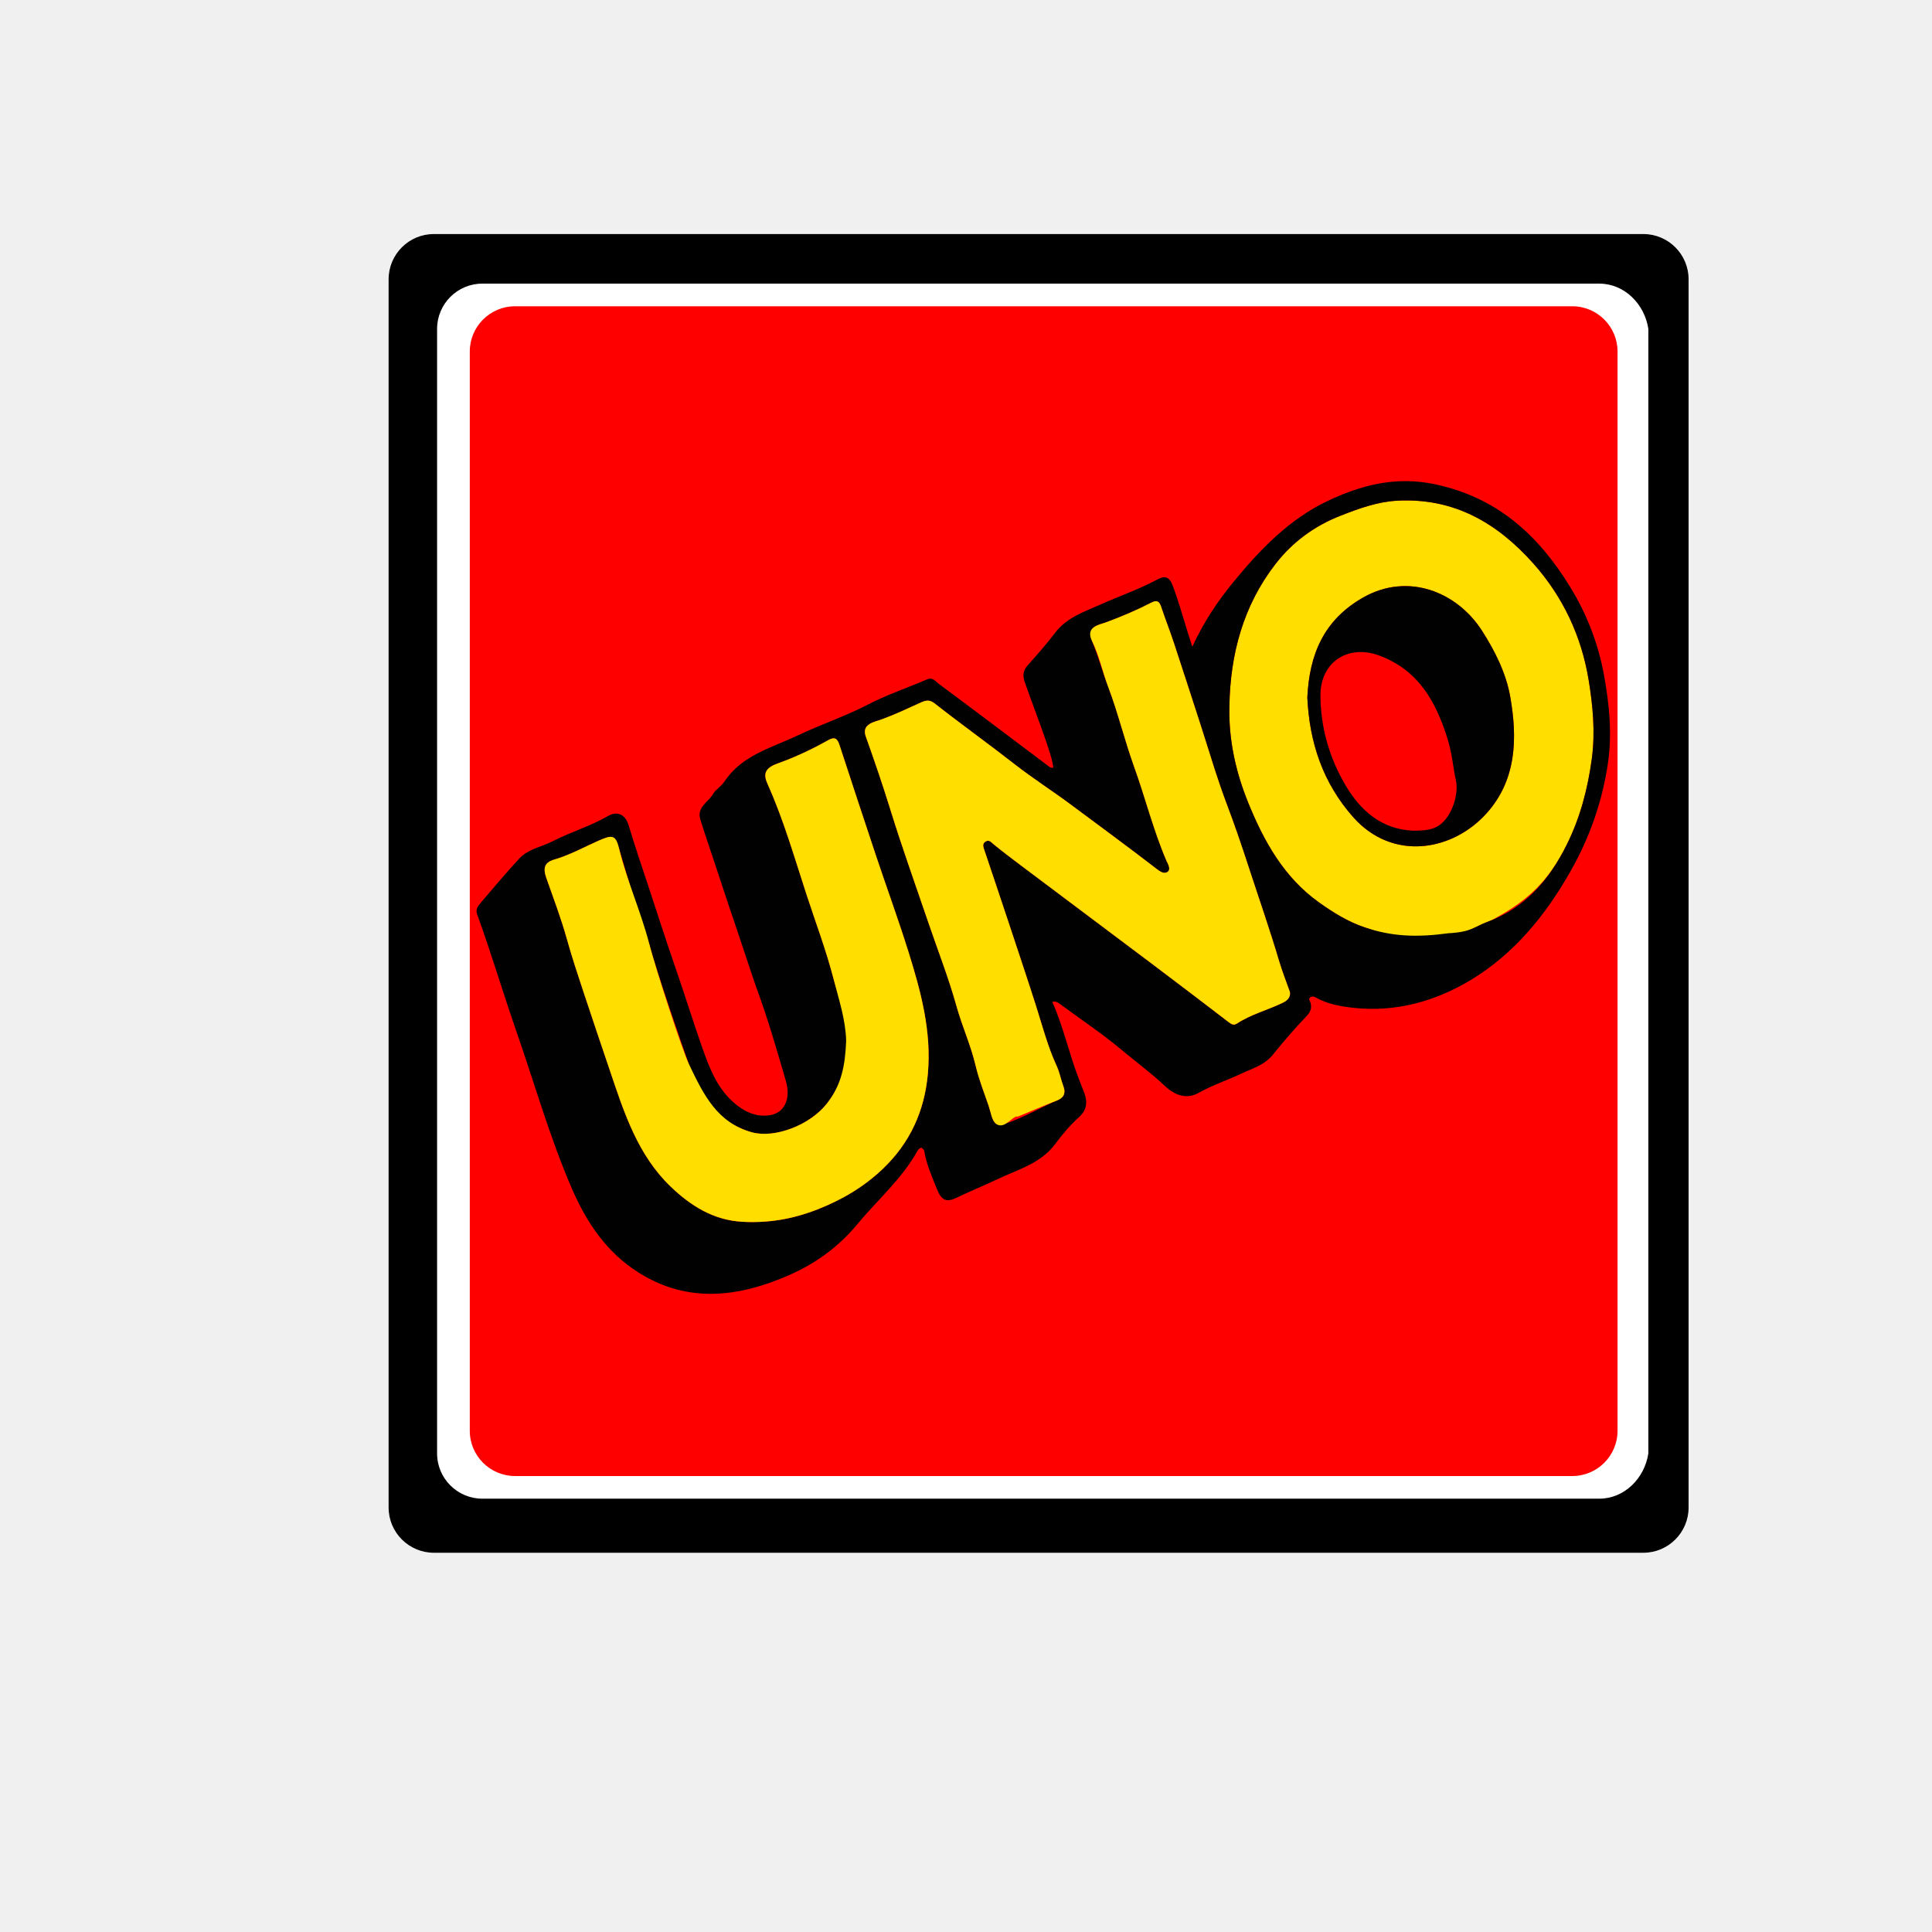
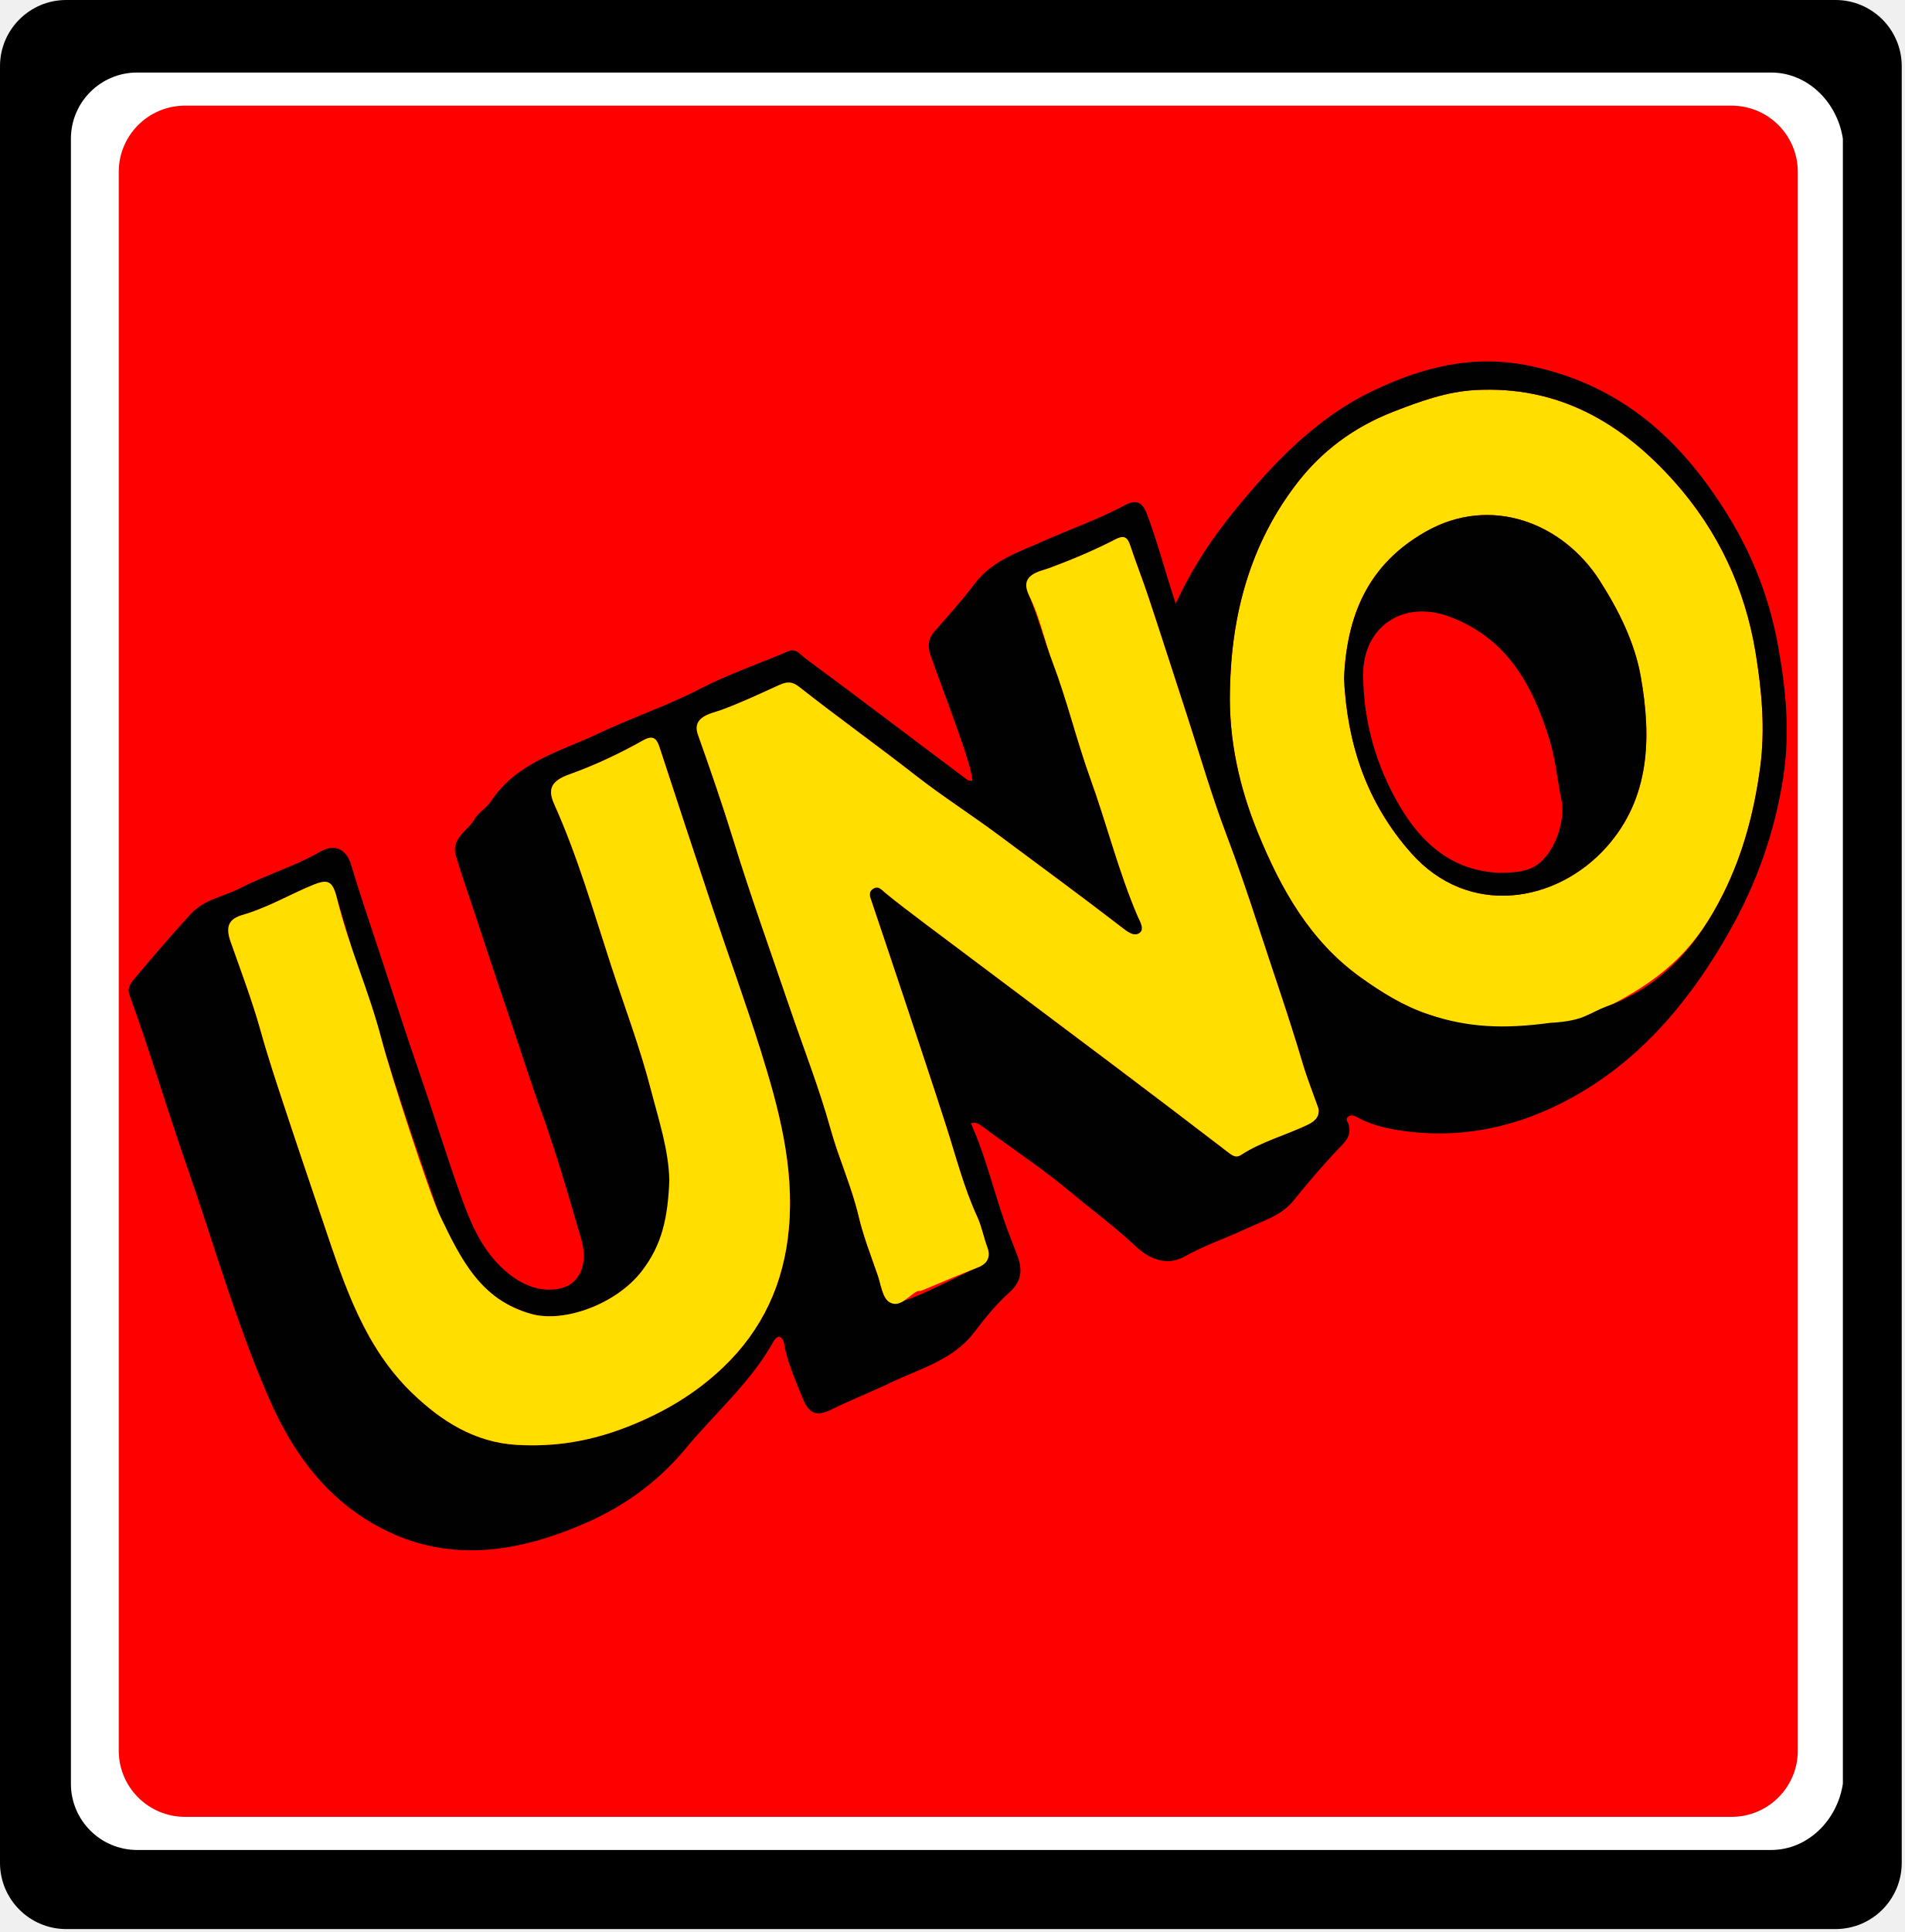
- <svg xmlns="http://www.w3.org/2000/svg" version="1.1" id="button" x="0px" y="0px" width="512px" height="512px" viewBox="0 0 512 512" enable-background="new 0 0 512 512" xml:space="preserve">
-   <path d="M447.494,399.494c0,6.627-5.373,12-12,12H114.986c-6.627,0-12-5.373-12-12V74.025c0-6.627,5.373-12,12-12h320.509  c6.627,0,12,5.373,12,12V399.494z" />
-   <path fill="#FFFFFF" d="M436.832,385.165c-1,6.627-6.373,12-13,12h-296c-6.627,0-12-5.373-12-12v-298c0-6.627,5.373-12,12-12h296  c6.627,0,12,5.373,13,12V385.165z" />
-   <path fill="#FF0000" d="M428.666,379.165c0,6.627-5.372,12-12,12H136.498c-6.627,0-12-5.373-12-12v-286c0-6.627,5.373-12,12-12  h280.168c6.628,0,12,5.373,12,12V379.165z" />
-   <path fill-rule="evenodd" clip-rule="evenodd" fill="#FFDE00" d="M325.802,187.042c0.247-13.747,3.699-26.559,12.189-37.54  c4.489-5.806,10.271-10.108,17.383-12.881c4.901-1.912,9.695-3.652,14.916-3.934c14.934-0.803,26.434,5.825,36.069,16.652  c7.912,8.893,12.761,19.353,14.649,30.865c1.113,6.785,1.79,13.794,0.837,20.883c-1.075,7.991-3.086,15.602-6.646,22.768  c-4.708,9.477-10.147,14.831-19.952,20.026c-3.122,1.142-7.503,3.63-10.748,4.592c-7.704,2.283-15.608-0.283-22.84-2.709  c-4.444-1.491-8.408-3.965-12.201-6.683c-9.171-6.57-14.435-16.018-18.565-26.104C327.518,204.735,325.563,196.083,325.802,187.042z   M346.457,184.867c0.559,11.919,4.117,22.611,12.155,31.685c10.438,11.778,26.349,9.052,35.387-1.064  c7.946-8.894,8.15-19.904,6.23-30.836c-1.094-6.238-4.015-12.081-7.468-17.477c-6.627-10.356-19.664-15.575-31.526-8.823  C350.745,164.323,346.984,173.537,346.457,184.867z" />
-   <path fill-rule="evenodd" clip-rule="evenodd" fill="#010101" d="M315.968,171.382c3.132-6.761,6.808-12.149,10.922-17.172  c6.994-8.544,14.724-16.565,24.769-21.367c8.864-4.237,18.108-6.719,28.522-4.531c16.591,3.487,27.479,13.45,35.977,27.313  c4.431,7.228,7.399,15.022,8.88,23.097c1.436,7.832,2.28,15.813,0.999,24.091c-1.551,10.026-4.831,19.209-9.698,27.843  c-6.627,11.76-15.07,22.198-26.806,29.195c-9.345,5.573-19.721,8.43-30.75,7.245c-3.344-0.358-6.827-0.958-9.903-2.648  c-0.54-0.296-1.065-0.543-1.599-0.186c-0.7,0.473-0.098,1.017,0.035,1.518c0.386,1.478-0.063,2.476-1.185,3.642  c-3.086,3.212-6.005,6.602-8.794,10.075c-2.216,2.757-5.456,3.653-8.398,5.035c-3.751,1.761-7.705,3.07-11.346,5.115  c-2.364,1.327-5.454,1.368-8.907-1.876c-3.751-3.524-7.641-6.348-11.434-9.526c-5.212-4.372-10.917-8.157-16.401-12.211  c-0.581-0.428-1.142-0.776-1.987-0.511c3.009,6.646,4.453,13.827,7.123,20.59c0.376,0.95,0.715,1.909,1.106,2.858  c1.054,2.553,1.287,4.928-1.216,7.153c-2.374,2.112-4.427,4.643-6.352,7.19c-3.865,5.116-9.838,6.621-15.19,9.188  c-3.536,1.696-7.194,3.139-10.718,4.862c-2.84,1.388-4.116,0.764-5.303-2.206c-1.317-3.299-2.779-6.517-3.361-10.055  c-0.059-0.367-0.514-0.893-0.831-0.928c-0.293-0.032-0.765,0.43-0.961,0.783c-4.125,7.46-10.602,13.001-15.948,19.459  c-4.825,5.829-10.83,10.287-17.773,13.361c-13.538,5.999-27.148,7.793-40.36-0.627c-8.229-5.243-13.511-12.948-17.417-21.914  c-5.907-13.564-9.895-27.775-14.739-41.686c-3.609-10.366-6.721-20.915-10.47-31.242c-0.503-1.385,0.278-2.281,0.982-3.113  c3.331-3.934,6.675-7.862,10.163-11.657c2.382-2.592,5.976-3.103,8.972-4.647c4.717-2.433,9.871-3.937,14.493-6.612  c2.561-1.483,4.684-0.39,5.511,2.373c1.626,5.441,3.478,10.816,5.254,16.211c2.376,7.218,4.689,14.46,7.183,21.638  c2.444,7.034,4.631,14.152,7.108,21.179c1.853,5.258,3.77,10.259,7.883,14.103c2.852,2.665,6.348,4.454,10.258,3.713  c3.754-0.714,5.336-4.469,4.021-8.973c-2.39-8.197-4.746-16.423-7.7-24.42c-0.909-2.455-4.621-13.819-5.696-16.938  c-1.958-5.683-3.816-11.401-5.708-17.105c-1.216-3.665-2.494-7.31-3.609-11.005c-0.952-3.155,2.19-4.506,3.399-6.661  c0.612-1.09,2.184-2.024,2.958-3.201c4.656-7.08,12.467-8.972,19.474-12.295c6.103-2.893,12.514-5.027,18.532-8.149  c5.063-2.627,10.532-4.461,15.792-6.721c1.482-0.636,2.228,0.576,3.017,1.16c9.879,7.323,19.682,14.752,29.514,22.142  c0.161,0.121,0.438,0.09,0.853,0.165c0.148-2.516-5.349-16.417-7.571-22.805c-0.466-1.336-0.506-2.884,0.675-4.215  c2.529-2.85,5.076-5.703,7.366-8.741c3.119-4.133,7.773-5.608,12.183-7.583c4.928-2.208,10.049-3.966,14.833-6.519  c1.753-0.935,3.147-1.192,4.177,1.536C312.656,160.178,313.989,165.342,315.968,171.382z M341.834,262.874  c-0.973-2.764-2.065-5.495-2.896-8.301c-2.497-8.439-5.413-16.748-8.135-25.108c-1.774-5.452-3.646-10.926-5.688-16.32  c-2.679-7.079-4.778-14.379-7.123-21.585c-2.304-7.08-4.576-14.17-6.919-21.237c-1.069-3.23-2.319-6.401-3.397-9.628  c-0.501-1.5-1.253-1.667-2.572-0.985c-3.885,2.005-7.893,3.697-12.004,5.222c-1.808,0.67-5.266,1.007-3.682,4.984  c1.798,4.507,2.735,8.089,4.256,12.094c2.631,6.922,4.355,14.184,6.87,21.157c2.979,8.258,5.09,16.812,8.562,24.906  c0.357,0.831,1.39,2.396,0.173,3.065c-1.01,0.556-2.141-0.384-3.225-1.219c-7.281-5.624-14.716-11.049-22.091-16.551  c-4.953-3.697-10.197-7.03-15.045-10.815c-6.974-5.447-14.169-10.592-21.121-16.058c-1.286-1.012-2.177-1.038-3.68-0.354  c-3.473,1.58-6.93,3.212-10.539,4.534c-1.703,0.624-5.334,1.13-4.146,4.472c2.272,6.386,4.474,12.779,6.475,19.264  c3.119,10.106,6.71,20.067,10.118,30.083c2.506,7.37,5.37,14.643,7.449,22.129c1.485,5.347,3.809,10.39,5.079,15.801  c0.85,3.624,2.243,7.119,3.452,10.653c0.574,1.678,0.832,3.994,2.046,4.804c1.884,1.258,12.62-4.897,16.075-6.244  c1.856-0.724,2.338-2.009,1.705-3.697c-0.672-1.794-1.016-3.747-1.79-5.424c-2.43-5.264-3.86-10.887-5.603-16.333  c-2.407-7.511-4.922-14.988-7.398-22.476c-2.018-6.104-4.095-12.19-6.127-18.291c-0.284-0.851-0.763-1.832,0.353-2.44  c0.895-0.488,1.395,0.229,2.045,0.764c2.375,1.948,4.829,3.8,7.285,5.646c11.626,8.738,23.271,17.448,34.891,26.196  c6.741,5.075,13.453,10.188,20.149,15.323c0.721,0.551,1.345,0.887,2.158,0.356c3.724-2.433,8.037-3.554,12.001-5.439  C340.868,265.309,342.088,264.538,341.834,262.874z M325.802,187.042c-0.239,9.042,1.716,17.693,5.092,25.935  c4.131,10.086,9.395,19.534,18.565,26.104c3.793,2.718,7.757,5.192,12.201,6.683c7.231,2.427,13.679,2.707,22.173,1.555  c6.167-0.318,6.985-1.78,10.107-2.922c10.163-3.723,16.552-11.064,21.26-20.541c3.56-7.166,5.57-14.776,6.646-22.768  c0.953-7.089,0.276-14.098-0.837-20.883c-1.889-11.513-6.737-21.973-14.649-30.865c-9.636-10.827-21.136-17.455-36.069-16.652  c-5.221,0.281-10.015,2.022-14.916,3.934c-7.111,2.772-12.894,7.075-17.383,12.881C329.501,160.483,326.049,173.295,325.802,187.042  z M224.241,275.851c0.745,6.257-1.275,11.664-5.051,16.528c-4.573,5.891-13.981,9.343-19.926,7.69  c-9.175-2.554-13.713-9.924-16.694-18.072c-1.441-3.938-8.782-25.186-10.52-31.897c-2.981-7.966-5.503-16.836-8.023-25.353  c-1.064-3.598-1.933-3.475-5.374-1.969c-3.524,1.542-6.903,3.411-10.598,4.648c-1.847,0.617-4.791,0.915-3.332,5.08  c1.891,5.397,3.952,10.778,5.492,16.317c1.316,4.729,2.876,9.396,4.414,14.061c2.315,7.021,4.702,14.021,7.064,21.027  c3.719,11.029,7.332,22.192,16.012,30.53c5.236,5.028,11.261,8.899,18.947,9.339c6.937,0.398,13.389-0.685,19.98-3.269  c6.569-2.574,12.324-5.99,17.315-10.744c7.183-6.839,11.068-15.278,11.952-25.241c0.997-11.237-1.862-21.793-5.143-32.276  c-2.672-8.542-5.754-16.956-8.593-25.446c-3.272-9.79-6.488-19.601-9.702-29.412c-0.543-1.657-1.228-2.228-2.994-1.232  c-4.281,2.412-8.812,4.536-13.354,6.157c-3.638,1.299-3.816,2.966-2.688,5.482c4.245,9.465,7.095,19.427,10.297,29.235  c2.443,7.484,5.25,14.877,7.208,22.513C222.31,264.924,225.177,270.019,224.241,275.851z" />
-   <path fill-rule="evenodd" clip-rule="evenodd" fill="#FFDE00" d="M341.834,262.874c0.254,1.664-0.966,2.435-2.039,2.944  c-3.964,1.886-8.277,3.007-12.001,5.439c-0.813,0.53-1.438,0.194-2.158-0.356c-6.696-5.136-13.408-10.248-20.149-15.323  c-11.619-8.748-23.265-17.458-34.891-26.196c-2.456-1.846-4.91-3.699-7.285-5.646c-0.65-0.535-1.15-1.252-2.045-0.764  c-1.115,0.608-0.637,1.59-0.353,2.44c2.032,6.1,4.109,12.186,6.127,18.291c2.477,7.488,4.991,14.965,7.398,22.476  c1.742,5.446,3.173,11.069,5.603,16.333c0.774,1.677,1.118,3.63,1.79,5.424c0.633,1.688,0.151,2.974-1.705,3.697  c-3.455,1.347-6.859,2.826-10.289,4.237c-0.204,0.082-0.492-0.023-0.683,0.073c-1.671,0.863-3.22,3.191-5.104,1.934  c-1.214-0.81-1.472-3.126-2.046-4.804c-1.209-3.534-2.603-7.029-3.452-10.653c-1.27-5.411-3.594-10.454-5.079-15.801  c-2.08-7.486-4.943-14.759-7.449-22.129c-3.407-10.016-6.999-19.977-10.118-30.083c-2.001-6.484-4.203-12.877-6.475-19.264  c-1.188-3.342,2.443-3.848,4.146-4.472c3.609-1.322,7.066-2.955,10.539-4.534c1.502-0.684,2.394-0.658,3.68,0.354  c6.952,5.466,14.147,10.611,21.121,16.058c4.848,3.785,10.092,7.119,15.045,10.815c7.375,5.502,14.81,10.928,22.091,16.551  c1.084,0.835,2.215,1.775,3.225,1.219c1.217-0.669,0.185-2.234-0.173-3.065c-3.472-8.094-5.582-16.647-8.562-24.906  c-2.515-6.973-4.239-14.235-6.87-21.157c-1.521-4.004-2.347-8.234-4.256-12.094c-1.896-3.837,1.874-4.313,3.682-4.984  c4.111-1.524,8.119-3.217,12.004-5.222c1.319-0.682,2.071-0.515,2.572,0.985c1.078,3.227,2.328,6.398,3.397,9.628  c2.343,7.067,4.615,14.158,6.919,21.237c2.345,7.206,4.444,14.506,7.123,21.585c2.043,5.394,3.914,10.868,5.688,16.32  c2.722,8.361,5.638,16.669,8.135,25.108C339.769,257.379,340.862,260.11,341.834,262.874z" />
-   <path fill-rule="evenodd" clip-rule="evenodd" fill="#FFDE00" d="M224.241,275.851c-0.132-5.577-1.931-10.927-3.31-16.305  c-1.958-7.636-4.765-15.029-7.208-22.513c-3.202-9.809-6.052-19.771-10.297-29.235c-1.128-2.516-0.95-4.183,2.688-5.482  c4.542-1.621,9.072-3.746,13.354-6.157c1.766-0.996,2.451-0.425,2.994,1.232c3.214,9.811,6.43,19.622,9.702,29.412  c2.839,8.491,5.92,16.904,8.593,25.446c3.281,10.483,6.14,21.039,5.143,32.276c-0.884,9.963-4.77,18.402-11.952,25.241  c-4.991,4.754-10.746,8.17-17.315,10.744c-6.591,2.584-13.043,3.667-19.98,3.269c-7.686-0.439-13.711-4.311-18.947-9.339  c-8.68-8.338-12.293-19.501-16.012-30.53c-2.363-7.007-4.749-14.006-7.064-21.027c-1.538-4.664-3.098-9.331-4.414-14.061  c-1.54-5.539-3.601-10.919-5.492-16.317c-1.459-4.165,1.485-4.462,3.332-5.08c3.695-1.237,7.074-3.106,10.598-4.648  c3.441-1.505,4.492-1.678,5.374,1.969c2.09,8.645,5.795,16.747,8.023,25.353c1.738,6.712,8.712,28.112,10.52,31.897  c3.962,8.295,7.519,15.519,16.694,18.072c5.944,1.652,15.353-1.8,19.926-7.69C222.966,287.515,223.966,282.546,224.241,275.851z" />
-   <path fill-rule="evenodd" clip-rule="evenodd" fill="#010101" d="M346.457,184.867c0.526-11.33,4.288-20.544,14.778-26.515  c11.862-6.752,24.899-1.533,31.526,8.823c3.453,5.396,6.374,11.238,7.468,17.477c1.92,10.932,1.716,21.943-6.23,30.836  c-9.038,10.117-24.949,12.843-35.387,1.064C350.574,207.478,347.016,196.786,346.457,184.867z M374.492,220.148  c2.124-0.057,4.205-0.021,6.15-0.983c3.952-1.953,5.991-8.581,5.226-12.138c-0.79-3.667-1.063-7.387-2.198-11.052  c-3.074-9.937-7.706-18.33-18.064-22.215c-8.406-3.153-15.73,1.766-15.676,10.578c0.054,8.383,2.33,16.446,6.625,23.726  C360.575,214.875,366.093,219.744,374.492,220.148z" />
+ <svg xmlns="http://www.w3.org/2000/svg" width="100%" height="100%" viewBox="0 0 345 350" version="1.1" xml:space="preserve" style="fill-rule:evenodd;clip-rule:evenodd;stroke-linejoin:round;stroke-miterlimit:2;">
+   <g transform="matrix(1,0,0,1,-102.986,-62.025)">
+     <path d="M447.494,399.494C447.494,406.121 442.121,411.494 435.494,411.494L114.986,411.494C108.359,411.494 102.986,406.121 102.986,399.494L102.986,74.025C102.986,67.398 108.359,62.025 114.986,62.025L435.495,62.025C442.122,62.025 447.495,67.398 447.495,74.025L447.495,399.494L447.494,399.494Z" style="fill-rule:nonzero;" />
+     <path d="M436.832,385.165C435.832,391.792 430.459,397.165 423.832,397.165L127.832,397.165C121.205,397.165 115.832,391.792 115.832,385.165L115.832,87.165C115.832,80.538 121.205,75.165 127.832,75.165L423.832,75.165C430.459,75.165 435.832,80.538 436.832,87.165L436.832,385.165Z" style="fill:white;fill-rule:nonzero;" />
+     <path d="M428.666,379.165C428.666,385.792 423.294,391.165 416.666,391.165L136.498,391.165C129.871,391.165 124.498,385.792 124.498,379.165L124.498,93.165C124.498,86.538 129.871,81.165 136.498,81.165L416.666,81.165C423.294,81.165 428.666,86.538 428.666,93.165L428.666,379.165Z" style="fill:rgb(255,0,0);fill-rule:nonzero;" />
+     <path d="M325.802,187.042C326.049,173.295 329.501,160.483 337.991,149.502C342.48,143.696 348.262,139.394 355.374,136.621C360.275,134.709 365.069,132.969 370.29,132.687C385.224,131.884 396.724,138.512 406.359,149.339C414.271,158.232 419.12,168.692 421.008,180.204C422.121,186.989 422.798,193.998 421.845,201.087C420.77,209.078 418.759,216.689 415.199,223.855C410.491,233.332 405.052,238.686 395.247,243.881C392.125,245.023 387.744,247.511 384.499,248.473C376.795,250.756 368.891,248.19 361.659,245.764C357.215,244.273 353.251,241.799 349.458,239.081C340.287,232.511 335.023,223.063 330.893,212.977C327.518,204.735 325.563,196.083 325.802,187.042ZM346.457,184.867C347.016,196.786 350.574,207.478 358.612,216.552C369.05,228.33 384.961,225.604 393.999,215.488C401.945,206.594 402.149,195.584 400.229,184.652C399.135,178.414 396.214,172.571 392.761,167.175C386.134,156.819 373.097,151.6 361.235,158.352C350.745,164.323 346.984,173.537 346.457,184.867Z" style="fill:rgb(255,222,0);" />
+     <path d="M315.968,171.382C319.1,164.621 322.776,159.233 326.89,154.21C333.884,145.666 341.614,137.645 351.659,132.843C360.523,128.606 369.767,126.124 380.181,128.312C396.772,131.799 407.66,141.762 416.158,155.625C420.589,162.853 423.557,170.647 425.038,178.722C426.474,186.554 427.318,194.535 426.037,202.813C424.486,212.839 421.206,222.022 416.339,230.656C409.712,242.416 401.269,252.854 389.533,259.851C380.188,265.424 369.812,268.281 358.783,267.096C355.439,266.738 351.956,266.138 348.88,264.448C348.34,264.152 347.815,263.905 347.281,264.262C346.581,264.735 347.183,265.279 347.316,265.78C347.702,267.258 347.253,268.256 346.131,269.422C343.045,272.634 340.126,276.024 337.337,279.497C335.121,282.254 331.881,283.15 328.939,284.532C325.188,286.293 321.234,287.602 317.593,289.647C315.229,290.974 312.139,291.015 308.686,287.771C304.935,284.247 301.045,281.423 297.252,278.245C292.04,273.873 286.335,270.088 280.851,266.034C280.27,265.606 279.709,265.258 278.864,265.523C281.873,272.169 283.317,279.35 285.987,286.113C286.363,287.063 286.702,288.022 287.093,288.971C288.147,291.524 288.38,293.899 285.877,296.124C283.503,298.236 281.45,300.767 279.525,303.314C275.66,308.43 269.687,309.935 264.335,312.502C260.799,314.198 257.141,315.641 253.617,317.364C250.777,318.752 249.501,318.128 248.314,315.158C246.997,311.859 245.535,308.641 244.953,305.103C244.894,304.736 244.439,304.21 244.122,304.175C243.829,304.143 243.357,304.605 243.161,304.958C239.036,312.418 232.559,317.959 227.213,324.417C222.388,330.246 216.383,334.704 209.44,337.778C195.902,343.777 182.292,345.571 169.08,337.151C160.851,331.908 155.569,324.203 151.663,315.237C145.756,301.673 141.768,287.462 136.924,273.551C133.315,263.185 130.203,252.636 126.454,242.309C125.951,240.924 126.732,240.028 127.436,239.196C130.767,235.262 134.111,231.334 137.599,227.539C139.981,224.947 143.575,224.436 146.571,222.892C151.288,220.459 156.442,218.955 161.064,216.28C163.625,214.797 165.748,215.89 166.575,218.653C168.201,224.094 170.053,229.469 171.829,234.864C174.205,242.082 176.518,249.324 179.012,256.502C181.456,263.536 183.643,270.654 186.12,277.681C187.973,282.939 189.89,287.94 194.003,291.784C196.855,294.449 200.351,296.238 204.261,295.497C208.015,294.783 209.597,291.028 208.282,286.524C205.892,278.327 203.536,270.101 200.582,262.104C199.673,259.649 195.961,248.285 194.886,245.166C192.928,239.483 191.07,233.765 189.178,228.061C187.962,224.396 186.684,220.751 185.569,217.056C184.617,213.901 187.759,212.55 188.968,210.395C189.58,209.305 191.152,208.371 191.926,207.194C196.582,200.114 204.393,198.222 211.4,194.899C217.503,192.006 223.914,189.872 229.932,186.75C234.995,184.123 240.464,182.289 245.724,180.029C247.206,179.393 247.952,180.605 248.741,181.189C258.62,188.512 268.423,195.941 278.255,203.331C278.416,203.452 278.693,203.421 279.108,203.496C279.256,200.98 273.759,187.079 271.537,180.691C271.071,179.355 271.031,177.807 272.212,176.476C274.741,173.626 277.288,170.773 279.578,167.735C282.697,163.602 287.351,162.127 291.761,160.152C296.689,157.944 301.81,156.186 306.594,153.633C308.347,152.698 309.741,152.441 310.771,155.169C312.656,160.178 313.989,165.342 315.968,171.382ZM341.834,262.874C340.861,260.11 339.769,257.379 338.938,254.573C336.441,246.134 333.525,237.825 330.803,229.465C329.029,224.013 327.157,218.539 325.115,213.145C322.436,206.066 320.337,198.766 317.992,191.56C315.688,184.48 313.416,177.39 311.073,170.323C310.004,167.093 308.754,163.922 307.676,160.695C307.175,159.195 306.423,159.028 305.104,159.71C301.219,161.715 297.211,163.407 293.1,164.932C291.292,165.602 287.834,165.939 289.418,169.916C291.216,174.423 292.153,178.005 293.674,182.01C296.305,188.932 298.029,196.194 300.544,203.167C303.523,211.425 305.634,219.979 309.106,228.073C309.463,228.904 310.496,230.469 309.279,231.138C308.269,231.694 307.138,230.754 306.054,229.919C298.773,224.295 291.338,218.87 283.963,213.368C279.01,209.671 273.766,206.338 268.918,202.553C261.944,197.106 254.749,191.961 247.797,186.495C246.511,185.483 245.62,185.457 244.117,186.141C240.644,187.721 237.187,189.353 233.578,190.675C231.875,191.299 228.244,191.805 229.432,195.147C231.704,201.533 233.906,207.926 235.907,214.411C239.026,224.517 242.617,234.478 246.025,244.494C248.531,251.864 251.395,259.137 253.474,266.623C254.959,271.97 257.283,277.013 258.553,282.424C259.403,286.048 260.796,289.543 262.005,293.077C262.579,294.755 262.837,297.071 264.051,297.881C265.935,299.139 276.671,292.984 280.126,291.637C281.982,290.913 282.464,289.628 281.831,287.94C281.159,286.146 280.815,284.193 280.041,282.516C277.611,277.252 276.181,271.629 274.438,266.183C272.031,258.672 269.516,251.195 267.04,243.707C265.022,237.603 262.945,231.517 260.913,225.416C260.629,224.565 260.15,223.584 261.266,222.976C262.161,222.488 262.661,223.205 263.311,223.74C265.686,225.688 268.14,227.54 270.596,229.386C282.222,238.124 293.867,246.834 305.487,255.582C312.228,260.657 318.94,265.77 325.636,270.905C326.357,271.456 326.981,271.792 327.794,271.261C331.518,268.828 335.831,267.707 339.795,265.822C340.868,265.309 342.088,264.538 341.834,262.874ZM325.802,187.042C325.563,196.084 327.518,204.735 330.894,212.977C335.025,223.063 340.289,232.511 349.459,239.081C353.252,241.799 357.216,244.273 361.66,245.764C368.891,248.191 375.339,248.471 383.833,247.319C390,247.001 390.818,245.539 393.94,244.397C404.103,240.674 410.492,233.333 415.2,223.856C418.76,216.69 420.77,209.08 421.846,201.088C422.799,193.999 422.122,186.99 421.009,180.205C419.12,168.692 414.272,158.232 406.36,149.34C396.724,138.513 385.224,131.885 370.291,132.688C365.07,132.969 360.276,134.71 355.375,136.622C348.264,139.394 342.481,143.697 337.992,149.503C329.501,160.483 326.049,173.295 325.802,187.042ZM224.241,275.851C224.986,282.108 222.966,287.515 219.19,292.379C214.617,298.27 205.209,301.722 199.264,300.069C190.089,297.515 185.551,290.145 182.57,281.997C181.129,278.059 173.788,256.811 172.05,250.1C169.069,242.134 166.547,233.264 164.027,224.747C162.963,221.149 162.094,221.272 158.653,222.778C155.129,224.32 151.75,226.189 148.055,227.426C146.208,228.043 143.264,228.341 144.723,232.506C146.614,237.903 148.675,243.284 150.215,248.823C151.531,253.552 153.091,258.219 154.629,262.884C156.944,269.905 159.331,276.905 161.693,283.911C165.412,294.94 169.025,306.103 177.705,314.441C182.941,319.469 188.966,323.34 196.652,323.78C203.589,324.178 210.041,323.095 216.632,320.511C223.201,317.937 228.956,314.521 233.947,309.767C241.13,302.928 245.015,294.489 245.899,284.526C246.896,273.289 244.037,262.733 240.756,252.25C238.084,243.708 235.002,235.294 232.163,226.804C228.891,217.014 225.675,207.203 222.461,197.392C221.918,195.735 221.233,195.164 219.467,196.16C215.186,198.572 210.655,200.696 206.113,202.317C202.475,203.616 202.297,205.283 203.425,207.799C207.67,217.264 210.52,227.226 213.722,237.034C216.165,244.518 218.972,251.911 220.93,259.547C222.31,264.924 225.177,270.019 224.241,275.851Z" style="fill:rgb(1,1,1);" />
+     <path d="M341.834,262.874C342.088,264.538 340.868,265.309 339.795,265.818C335.831,267.704 331.518,268.825 327.794,271.257C326.981,271.787 326.356,271.451 325.636,270.901C318.94,265.765 312.228,260.653 305.487,255.578C293.868,246.83 282.222,238.12 270.596,229.382C268.14,227.536 265.686,225.683 263.311,223.736C262.661,223.201 262.161,222.484 261.266,222.972C260.151,223.58 260.629,224.562 260.913,225.412C262.945,231.512 265.022,237.598 267.04,243.703C269.517,251.191 272.031,258.668 274.438,266.179C276.18,271.625 277.611,277.248 280.041,282.512C280.815,284.189 281.159,286.142 281.831,287.936C282.464,289.624 281.982,290.91 280.126,291.633C276.671,292.98 273.267,294.459 269.837,295.87C269.633,295.952 269.345,295.847 269.154,295.943C267.483,296.806 265.934,299.134 264.05,297.877C262.836,297.067 262.578,294.751 262.004,293.073C260.795,289.539 259.401,286.044 258.552,282.42C257.282,277.009 254.958,271.966 253.473,266.619C251.393,259.133 248.53,251.86 246.024,244.49C242.617,234.474 239.025,224.513 235.906,214.407C233.905,207.923 231.703,201.53 229.431,195.143C228.243,191.801 231.874,191.295 233.577,190.671C237.186,189.349 240.643,187.716 244.116,186.137C245.618,185.453 246.51,185.479 247.796,186.491C254.748,191.957 261.943,197.102 268.917,202.549C273.765,206.334 279.009,209.668 283.962,213.364C291.337,218.866 298.772,224.292 306.053,229.915C307.137,230.75 308.268,231.69 309.278,231.134C310.495,230.465 309.463,228.9 309.105,228.069C305.633,219.975 303.523,211.422 300.543,203.163C298.028,196.19 296.304,188.928 293.673,182.006C292.152,178.002 291.326,173.772 289.417,169.912C287.521,166.075 291.291,165.599 293.099,164.928C297.21,163.404 301.218,161.711 305.103,159.706C306.422,159.024 307.174,159.191 307.675,160.691C308.753,163.918 310.003,167.089 311.072,170.319C313.415,177.386 315.687,184.477 317.991,191.556C320.336,198.762 322.435,206.062 325.114,213.141C327.157,218.535 329.028,224.009 330.802,229.461C333.524,237.822 336.44,246.13 338.937,254.569C339.769,257.379 340.862,260.11 341.834,262.874Z" style="fill:rgb(255,222,0);" />
+     <path d="M224.241,275.851C224.109,270.274 222.31,264.924 220.931,259.546C218.973,251.91 216.166,244.517 213.723,237.033C210.521,227.224 207.671,217.262 203.426,207.798C202.298,205.282 202.476,203.615 206.114,202.316C210.656,200.695 215.186,198.57 219.468,196.159C221.234,195.163 221.919,195.734 222.462,197.391C225.676,207.202 228.892,217.013 232.164,226.803C235.003,235.294 238.084,243.707 240.757,252.249C244.038,262.732 246.897,273.288 245.9,284.525C245.016,294.488 241.13,302.927 233.948,309.766C228.957,314.52 223.202,317.936 216.633,320.51C210.042,323.094 203.59,324.177 196.653,323.779C188.967,323.34 182.942,319.468 177.706,314.44C169.026,306.102 165.413,294.939 161.694,283.91C159.331,276.903 156.945,269.904 154.63,262.883C153.092,258.219 151.532,253.552 150.216,248.822C148.676,243.283 146.615,237.903 144.724,232.505C143.265,228.34 146.209,228.043 148.056,227.425C151.751,226.188 155.13,224.319 158.654,222.777C162.095,221.272 163.146,221.099 164.028,224.746C166.118,233.391 169.823,241.493 172.051,250.099C173.789,256.811 180.763,278.211 182.571,281.996C186.533,290.291 190.09,297.515 199.265,300.068C205.209,301.72 214.618,298.268 219.191,292.378C222.966,287.515 223.966,282.546 224.241,275.851Z" style="fill:rgb(255,222,0);" />
+     <path d="M346.457,184.867C346.983,173.537 350.745,164.323 361.235,158.352C373.097,151.6 386.134,156.819 392.761,167.175C396.214,172.571 399.135,178.413 400.229,184.652C402.149,195.584 401.945,206.595 393.999,215.488C384.961,225.605 369.05,228.331 358.612,216.552C350.574,207.478 347.016,196.786 346.457,184.867ZM374.492,220.148C376.616,220.091 378.697,220.127 380.642,219.165C384.594,217.212 386.633,210.584 385.868,207.027C385.078,203.36 384.805,199.64 383.67,195.975C380.596,186.038 375.964,177.645 365.606,173.76C357.2,170.607 349.876,175.526 349.93,184.338C349.984,192.721 352.26,200.784 356.555,208.064C360.575,214.875 366.093,219.744 374.492,220.148Z" style="fill:rgb(1,1,1);" />
+   </g>
</svg>
